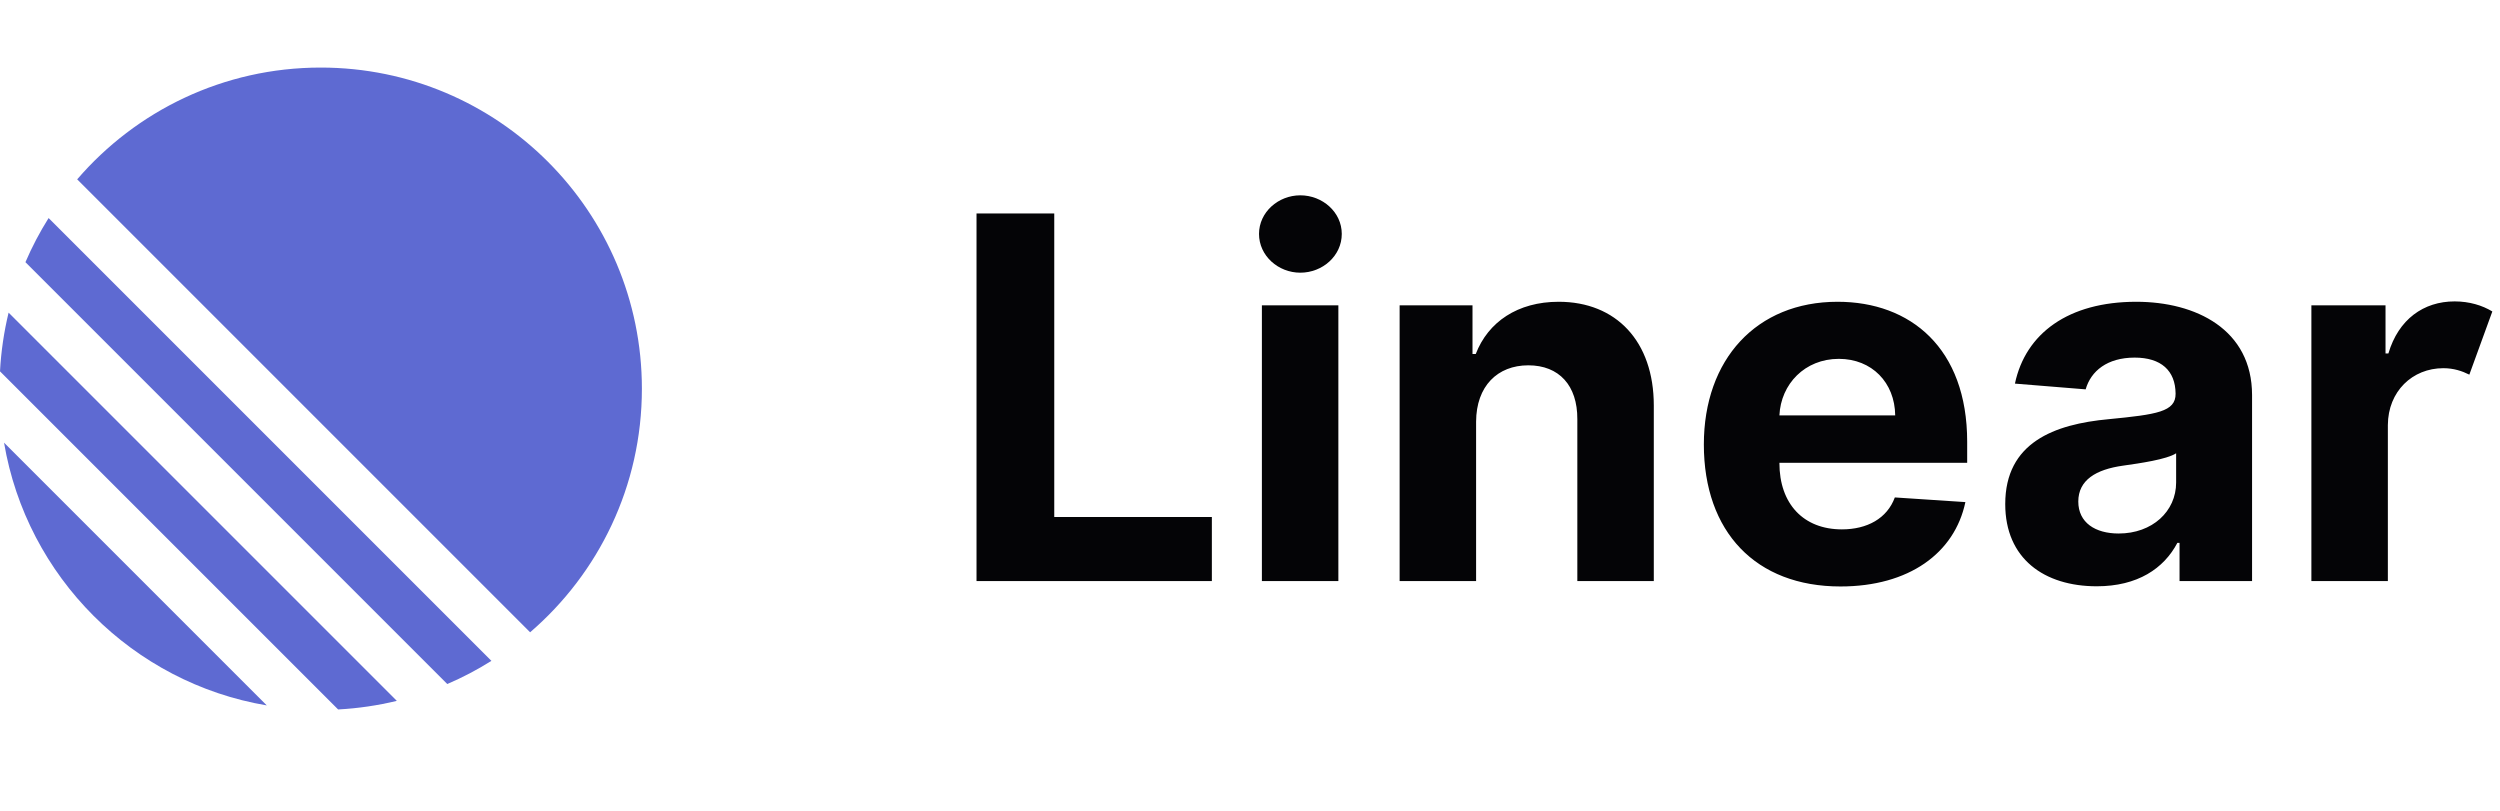
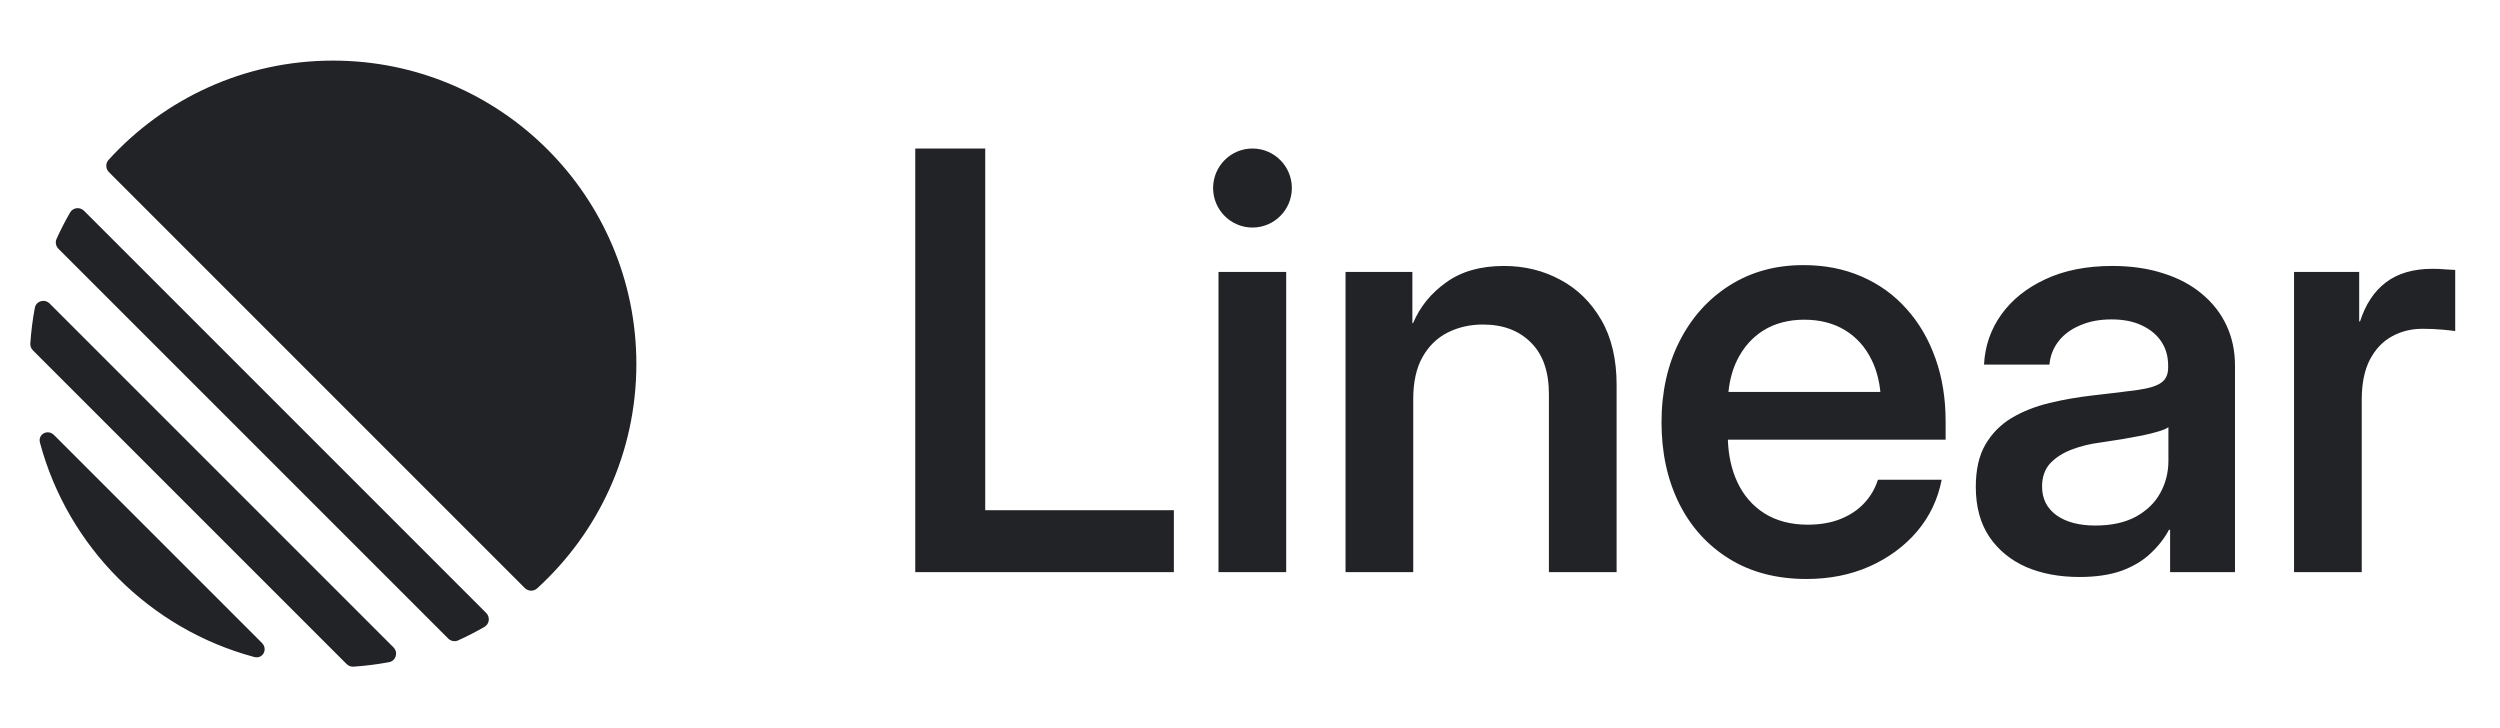
- <svg xmlns="http://www.w3.org/2000/svg" width="148" height="48" viewBox="0 0 148 48" fill="none">
-   <path d="M0.239 26.206L15.794 41.761C7.851 40.418 1.582 34.149 0.239 26.206Z" fill="#5E6AD2" />
-   <path d="M0 21.983L20.017 42C21.208 41.936 22.369 41.763 23.491 41.491L0.509 18.509C0.237 19.631 0.064 20.792 0 21.983Z" fill="#5E6AD2" />
-   <path d="M1.506 15.521L26.479 40.494C27.389 40.104 28.262 39.645 29.091 39.123L2.877 12.909C2.356 13.739 1.896 14.612 1.506 15.521Z" fill="#5E6AD2" />
-   <path d="M4.569 10.617C8.056 6.566 13.221 4 18.986 4C29.487 4 38 12.513 38 23.014C38 28.779 35.434 33.944 31.383 37.431L4.569 10.617Z" fill="#5E6AD2" />
-   <path d="M57.81 34.4H71.742V30.606H62.412V12.636H57.81V34.4ZM74.704 34.4H79.231V18.077H74.704V34.4ZM76.978 16.143C78.296 16.143 79.433 15.144 79.433 13.848C79.433 12.562 78.296 11.563 76.978 11.563C75.671 11.563 74.534 12.562 74.534 13.848C74.534 15.144 75.671 16.143 76.978 16.143ZM87.385 24.963C87.395 22.859 88.649 21.627 90.477 21.627C92.294 21.627 93.389 22.817 93.378 24.815V34.4H97.905V24.007C97.905 20.203 95.674 17.865 92.273 17.865C89.85 17.865 88.097 19.055 87.364 20.957H87.172V18.077H82.858V34.4H87.385V24.963ZM108.955 34.719C113.003 34.719 115.713 32.753 116.351 29.724L112.174 29.448C111.717 30.691 110.538 31.339 109.039 31.339C106.776 31.339 105.341 29.841 105.341 27.407V27.397H116.457V26.154C116.457 20.606 113.099 17.865 108.784 17.865C103.981 17.865 100.868 21.276 100.868 26.313C100.868 31.488 103.939 34.719 108.955 34.719ZM105.341 24.591C105.427 22.732 106.85 21.244 108.859 21.244C110.814 21.244 112.174 22.647 112.196 24.591H105.341ZM124.13 34.708C126.542 34.708 128.104 33.656 128.901 32.136H129.029V34.4H133.322V23.391C133.322 19.501 129.996 17.865 126.467 17.865C122.451 17.865 119.911 19.735 119.284 22.71L123.471 23.05C123.779 21.967 124.746 21.17 126.372 21.17C127.934 21.17 128.784 21.935 128.795 23.306C128.805 24.379 127.679 24.538 124.842 24.815C121.611 25.112 118.71 26.196 118.71 29.841C118.71 33.072 121.016 34.708 124.13 34.708ZM125.426 31.584C124.034 31.584 123.035 30.936 123.035 29.692C123.035 28.417 124.087 27.79 125.681 27.567C126.669 27.429 128.285 27.195 128.827 26.834V28.566C128.827 30.277 127.413 31.584 125.426 31.584ZM136.834 34.4H141.361V25.165C141.371 23.167 142.817 21.797 144.645 21.797C145.261 21.797 145.76 21.967 146.185 22.179L147.546 18.439C146.951 18.077 146.185 17.843 145.314 17.843C143.476 17.843 141.988 18.906 141.393 20.925H141.223V18.077H136.834V34.4Z" fill="#040406" />
+ <svg xmlns="http://www.w3.org/2000/svg" width="165" height="48" viewBox="0 0 165 48" fill="none">
+   <path fill-rule="evenodd" clip-rule="evenodd" d="M7.166 10.551C6.954 10.783 6.968 11.14 7.19 11.362L34.638 38.81C34.86 39.032 35.217 39.046 35.449 38.834C39.474 35.172 42 29.892 42 24.022C42 12.964 33.036 4 21.978 4C16.108 4 10.828 6.526 7.166 10.551ZM3.735 15.76C3.634 15.984 3.685 16.246 3.858 16.42L29.58 42.142C29.754 42.315 30.016 42.367 30.24 42.265C30.834 41.995 31.413 41.698 31.974 41.374C32.308 41.181 32.359 40.726 32.087 40.453L5.547 13.913C5.274 13.641 4.819 13.692 4.626 14.026C4.302 14.587 4.004 15.166 3.735 15.76ZM2.174 23.125C2.054 23.005 1.99 22.839 2.001 22.669C2.054 21.873 2.154 21.09 2.297 20.322C2.383 19.862 2.946 19.702 3.277 20.033L25.967 42.723C26.298 43.054 26.138 43.617 25.678 43.703C24.91 43.846 24.127 43.946 23.331 43.999C23.161 44.01 22.995 43.946 22.875 43.825L2.174 23.125ZM3.567 28.713C3.153 28.299 2.486 28.655 2.638 29.22C4.482 36.1 9.9 41.518 16.78 43.362C17.345 43.514 17.701 42.846 17.287 42.433L3.567 28.713ZM82.663 15.018C84.099 15.018 85.262 13.85 85.262 12.41C85.262 10.97 84.099 9.802 82.663 9.802C81.229 9.802 80.065 10.97 80.065 12.41C80.065 13.85 81.229 15.018 82.663 15.018ZM60.407 37.762V9.804H65.025V33.672H77.475V37.762H60.407ZM93.273 26.354V37.762H88.805V17.947H93.217V21.344L93.273 21.306C93.722 20.243 94.445 19.355 95.442 18.642C96.439 17.916 97.71 17.553 99.256 17.553C100.627 17.553 101.873 17.86 102.995 18.473C104.117 19.073 105.014 19.955 105.687 21.119C106.36 22.282 106.696 23.708 106.696 25.397V37.762H102.228V26.016C102.228 24.515 101.829 23.376 101.032 22.601C100.247 21.813 99.194 21.419 97.872 21.419C97.025 21.419 96.252 21.594 95.554 21.944C94.856 22.294 94.302 22.832 93.891 23.558C93.479 24.283 93.273 25.215 93.273 26.354ZM133.73 37.425C134.752 37.862 135.924 38.081 137.245 38.081C138.329 38.081 139.258 37.944 140.03 37.669C140.803 37.381 141.439 36.999 141.937 36.524C142.448 36.048 142.853 35.529 143.153 34.966H143.227V37.762H147.509V24.121C147.509 23.157 147.321 22.276 146.948 21.475C146.574 20.674 146.032 19.98 145.321 19.392C144.623 18.804 143.776 18.354 142.779 18.041C141.782 17.716 140.66 17.553 139.414 17.553C137.706 17.553 136.229 17.847 134.983 18.435C133.749 19.011 132.783 19.786 132.085 20.762C131.387 21.738 131.007 22.839 130.945 24.064H135.263C135.313 23.489 135.513 22.976 135.862 22.526C136.21 22.076 136.684 21.725 137.282 21.475C137.881 21.212 138.572 21.081 139.358 21.081C140.143 21.081 140.809 21.212 141.358 21.475C141.919 21.738 142.349 22.094 142.648 22.545C142.947 22.995 143.097 23.52 143.097 24.121V24.271C143.097 24.721 142.941 25.053 142.629 25.265C142.33 25.478 141.819 25.634 141.096 25.735C140.386 25.834 139.414 25.953 138.18 26.091C137.17 26.204 136.198 26.372 135.263 26.598C134.329 26.823 133.493 27.154 132.758 27.592C132.035 28.03 131.462 28.612 131.038 29.337C130.614 30.063 130.403 30.995 130.403 32.133C130.403 33.447 130.702 34.547 131.3 35.435C131.898 36.311 132.708 36.974 133.73 37.425ZM140.965 34.103C140.242 34.491 139.351 34.685 138.292 34.685C137.22 34.685 136.366 34.46 135.731 34.01C135.095 33.547 134.777 32.915 134.777 32.114C134.777 31.489 134.952 30.982 135.301 30.594C135.662 30.207 136.136 29.9 136.721 29.675C137.307 29.45 137.943 29.293 138.628 29.206C139.127 29.131 139.613 29.056 140.087 28.981C140.56 28.893 141.003 28.812 141.414 28.737C141.825 28.649 142.174 28.562 142.461 28.474C142.76 28.387 142.978 28.293 143.115 28.193V30.407C143.115 31.182 142.935 31.895 142.573 32.546C142.224 33.184 141.688 33.703 140.965 34.103ZM151.407 37.762V17.947H155.706V21.212H155.763C156.124 20.087 156.691 19.23 157.464 18.642C158.249 18.041 159.277 17.741 160.549 17.741C160.86 17.741 161.141 17.753 161.39 17.779C161.652 17.791 161.87 17.803 162.044 17.816V21.85C161.882 21.825 161.595 21.794 161.184 21.756C160.773 21.719 160.337 21.7 159.876 21.7C159.14 21.7 158.467 21.869 157.856 22.207C157.246 22.545 156.76 23.064 156.398 23.764C156.049 24.452 155.875 25.322 155.875 26.372V37.762H151.407ZM80.42 37.762V17.947H84.888V37.762H80.42ZM114.128 36.88C115.561 37.769 117.263 38.213 119.232 38.213C120.752 38.213 122.136 37.937 123.382 37.387C124.641 36.824 125.688 36.055 126.523 35.079C127.358 34.091 127.9 32.952 128.15 31.664H123.943C123.756 32.252 123.451 32.771 123.027 33.221C122.616 33.659 122.098 34.003 121.475 34.253C120.852 34.504 120.129 34.629 119.307 34.629C118.197 34.629 117.244 34.379 116.446 33.878C115.661 33.378 115.063 32.684 114.652 31.795C114.278 30.978 114.074 30.052 114.04 29.018H128.411V27.817C128.411 26.291 128.187 24.903 127.738 23.652C127.29 22.388 126.654 21.3 125.831 20.387C125.009 19.461 124.018 18.748 122.859 18.248C121.712 17.747 120.435 17.497 119.026 17.497C117.194 17.497 115.574 17.941 114.166 18.829C112.757 19.717 111.654 20.943 110.856 22.507C110.059 24.071 109.66 25.86 109.66 27.874C109.66 29.875 110.046 31.658 110.819 33.221C111.592 34.773 112.695 35.992 114.128 36.88ZM123.532 23.764C123.12 22.914 122.535 22.257 121.774 21.794C121.014 21.331 120.117 21.1 119.082 21.1C118.06 21.1 117.169 21.331 116.409 21.794C115.661 22.257 115.075 22.914 114.652 23.764C114.349 24.38 114.158 25.081 114.078 25.866H124.105C124.025 25.081 123.834 24.38 123.532 23.764Z" fill="#222326" />
</svg>
